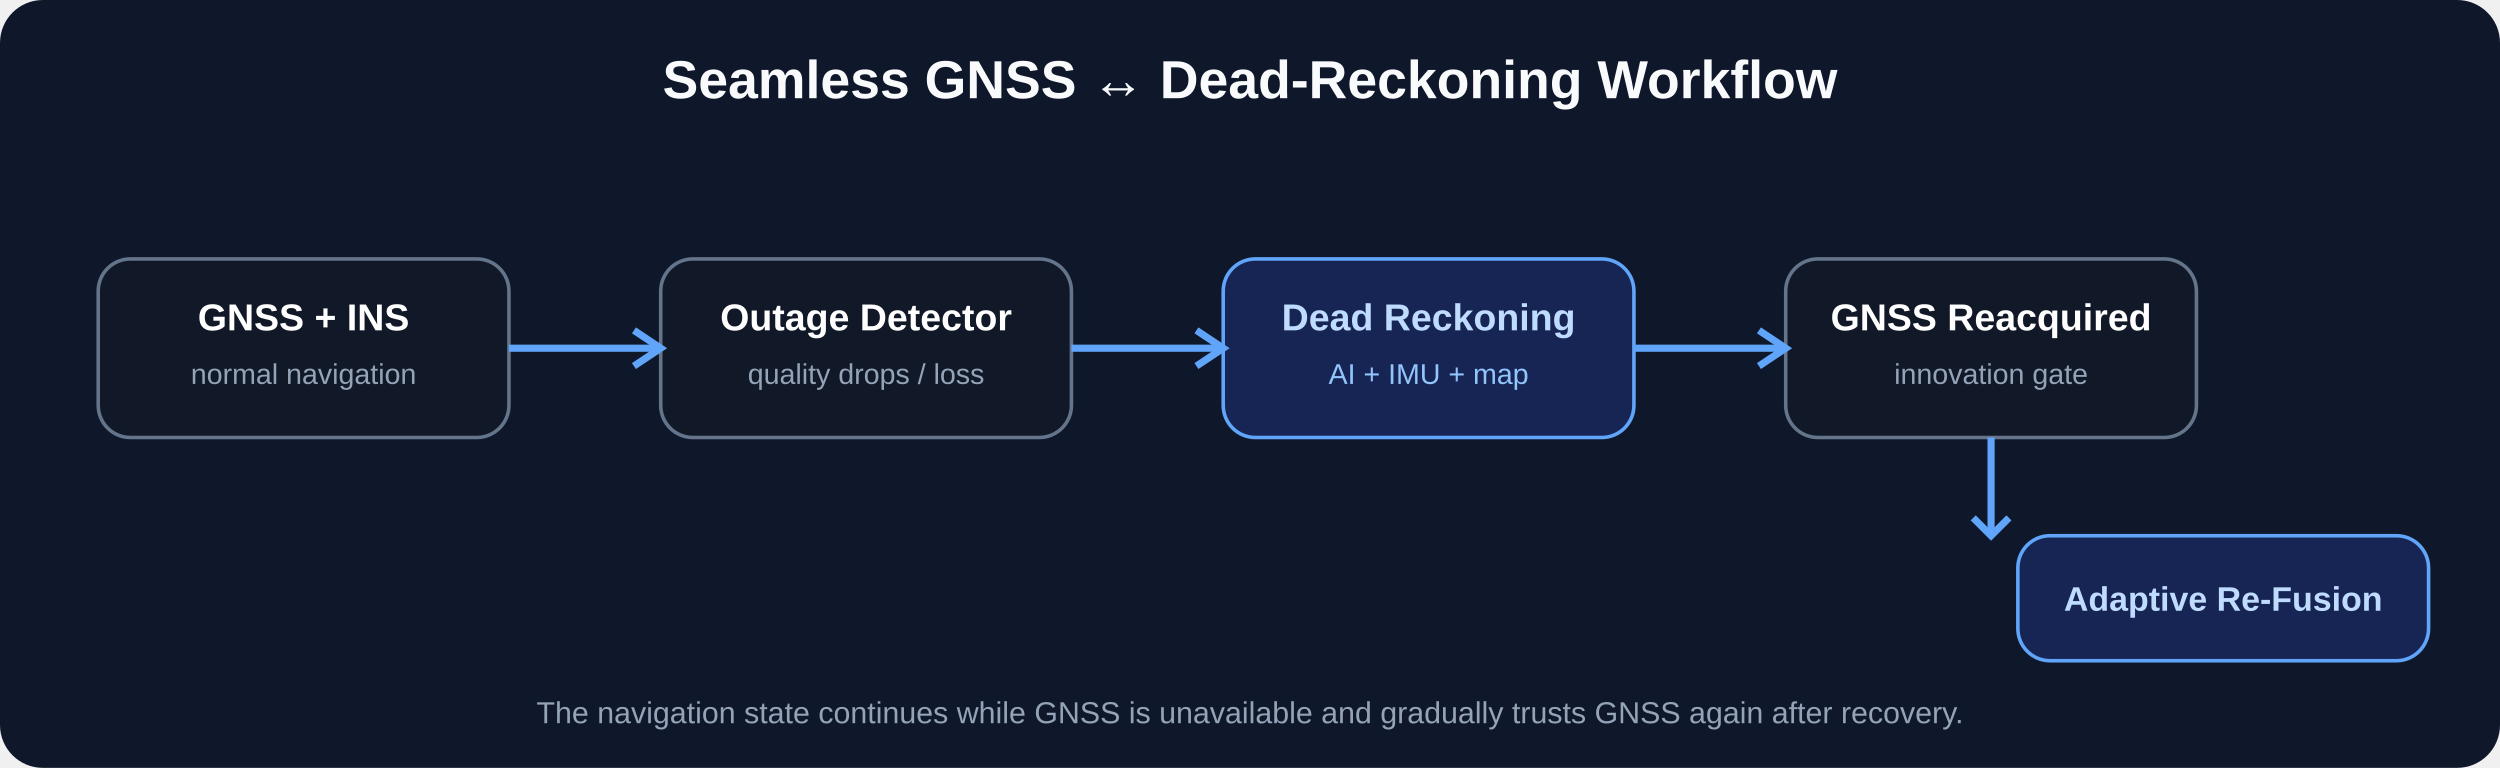
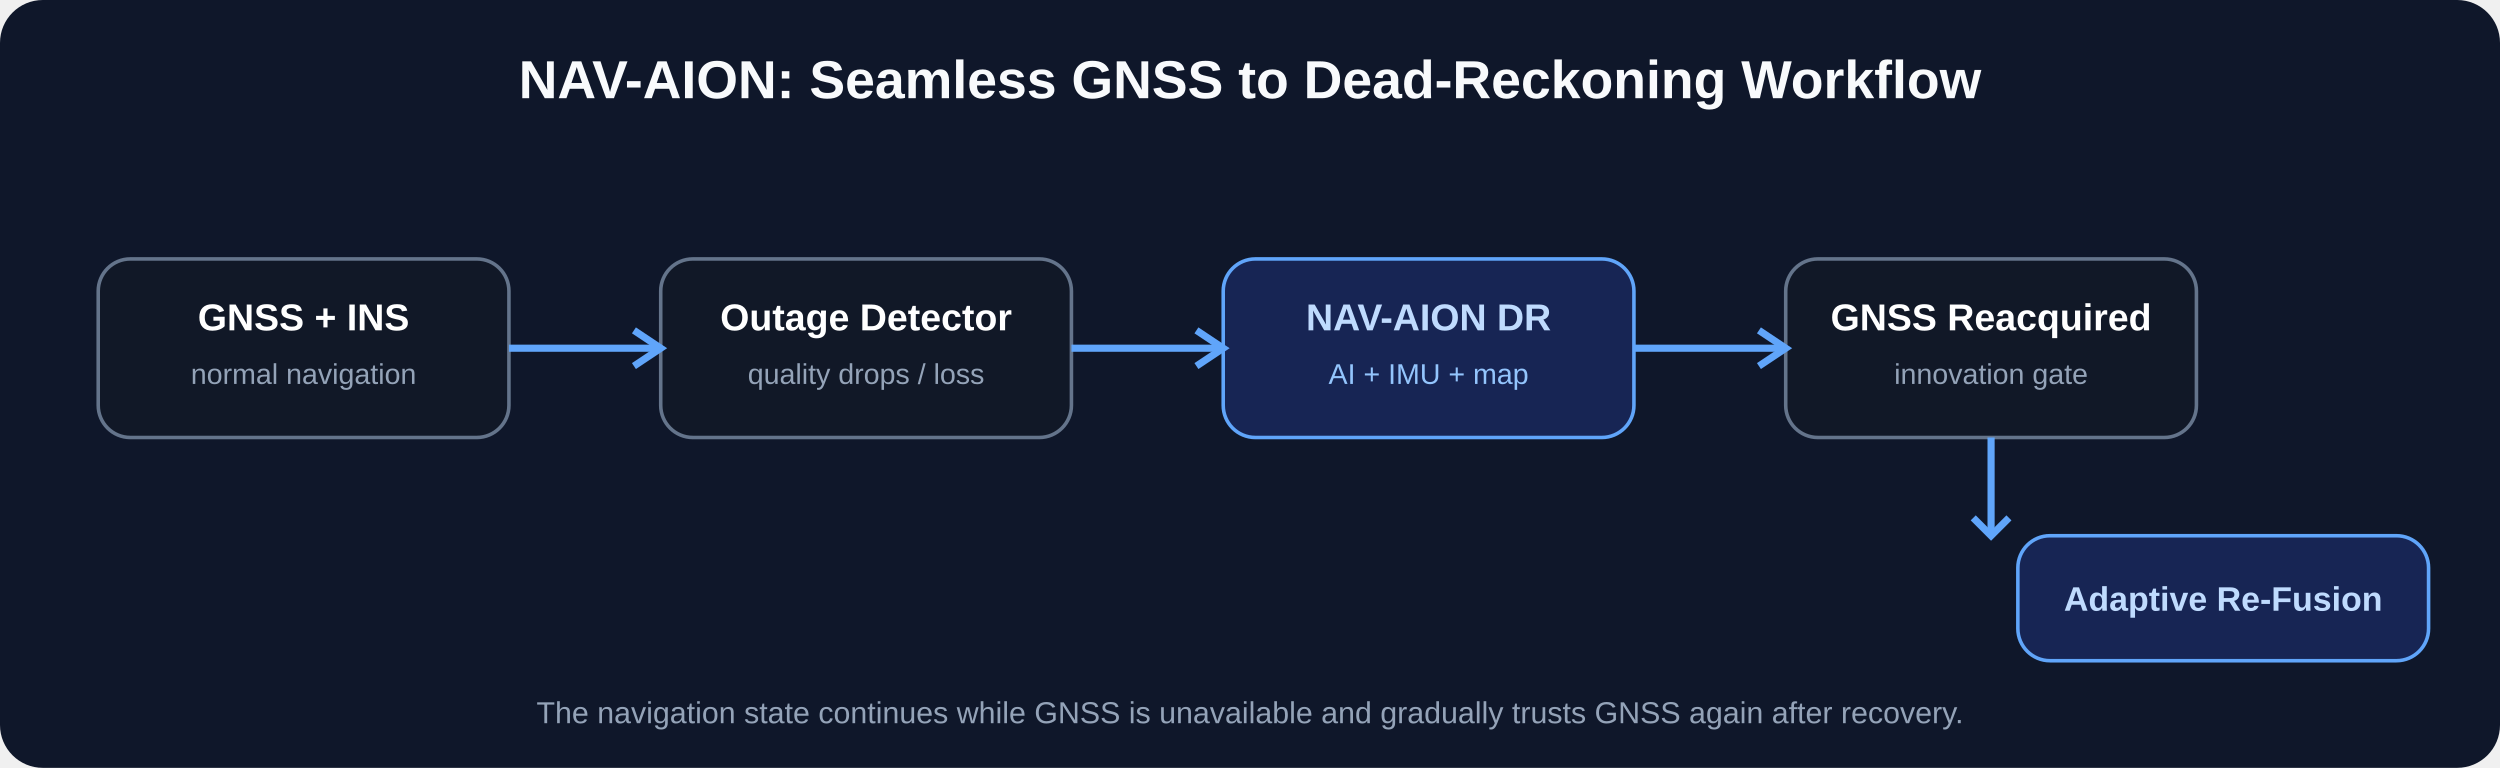
<svg xmlns="http://www.w3.org/2000/svg" viewBox="0 0 1400 430" role="img" aria-labelledby="title desc">
  <rect width="1400" height="430" rx="24" fill="#0f172a" />
-   <text x="700" y="55" text-anchor="middle" font-family="Arial,sans-serif" font-size="30" font-weight="700" fill="#f8fafc">Seamless GNSS ↔ Dead-Reckoning Workflow</text>
+   <text x="700" y="55" text-anchor="middle" font-family="Arial,sans-serif" font-size="30" font-weight="700" fill="#f8fafc">NAV-AION: Seamless GNSS to Dead-Reckoning Workflow</text>
  <g font-family="Arial,sans-serif" text-anchor="middle">
    <rect x="55" y="145" width="230" height="100" rx="18" fill="#111827" stroke="#64748b" stroke-width="2" />
    <text x="170" y="185" font-size="21" font-weight="700" fill="#fff">GNSS + INS</text>
    <text x="170" y="215" font-size="16" fill="#94a3b8">normal navigation</text>
    <rect x="370" y="145" width="230" height="100" rx="18" fill="#111827" stroke="#64748b" stroke-width="2" />
    <text x="485" y="185" font-size="21" font-weight="700" fill="#fff">Outage Detector</text>
    <text x="485" y="215" font-size="16" fill="#94a3b8">quality drops / loss</text>
    <rect x="685" y="145" width="230" height="100" rx="18" fill="#172554" stroke="#60a5fa" stroke-width="2" />
-     <text x="800" y="185" font-size="21" font-weight="700" fill="#bfdbfe">Dead Reckoning</text>
+     <text x="800" y="185" font-size="21" font-weight="700" fill="#bfdbfe">NAV-AION DR</text>
    <text x="800" y="215" font-size="16" fill="#93c5fd">AI + IMU + map</text>
    <rect x="1000" y="145" width="230" height="100" rx="18" fill="#111827" stroke="#64748b" stroke-width="2" />
    <text x="1115" y="185" font-size="21" font-weight="700" fill="#fff">GNSS Reacquired</text>
    <text x="1115" y="215" font-size="16" fill="#94a3b8">innovation gate</text>
    <rect x="1130" y="300" width="230" height="70" rx="18" fill="#172554" stroke="#60a5fa" stroke-width="2" />
    <text x="1245" y="342" font-size="19" font-weight="700" fill="#bfdbfe">Adaptive Re-Fusion</text>
  </g>
  <g stroke="#60a5fa" stroke-width="4" fill="none">
    <path d="M285 195H370M600 195H685M915 195H1000M1115 245V300" />
    <path d="M355 185l15 10-15 10M670 185l15 10-15 10M985 185l15 10-15 10M1105 290l10 10 10-10" />
  </g>
  <text x="700" y="405" text-anchor="middle" font-family="Arial,sans-serif" font-size="17" fill="#94a3b8">The navigation state continues while GNSS is unavailable and gradually trusts GNSS again after recovery.</text>
</svg>
